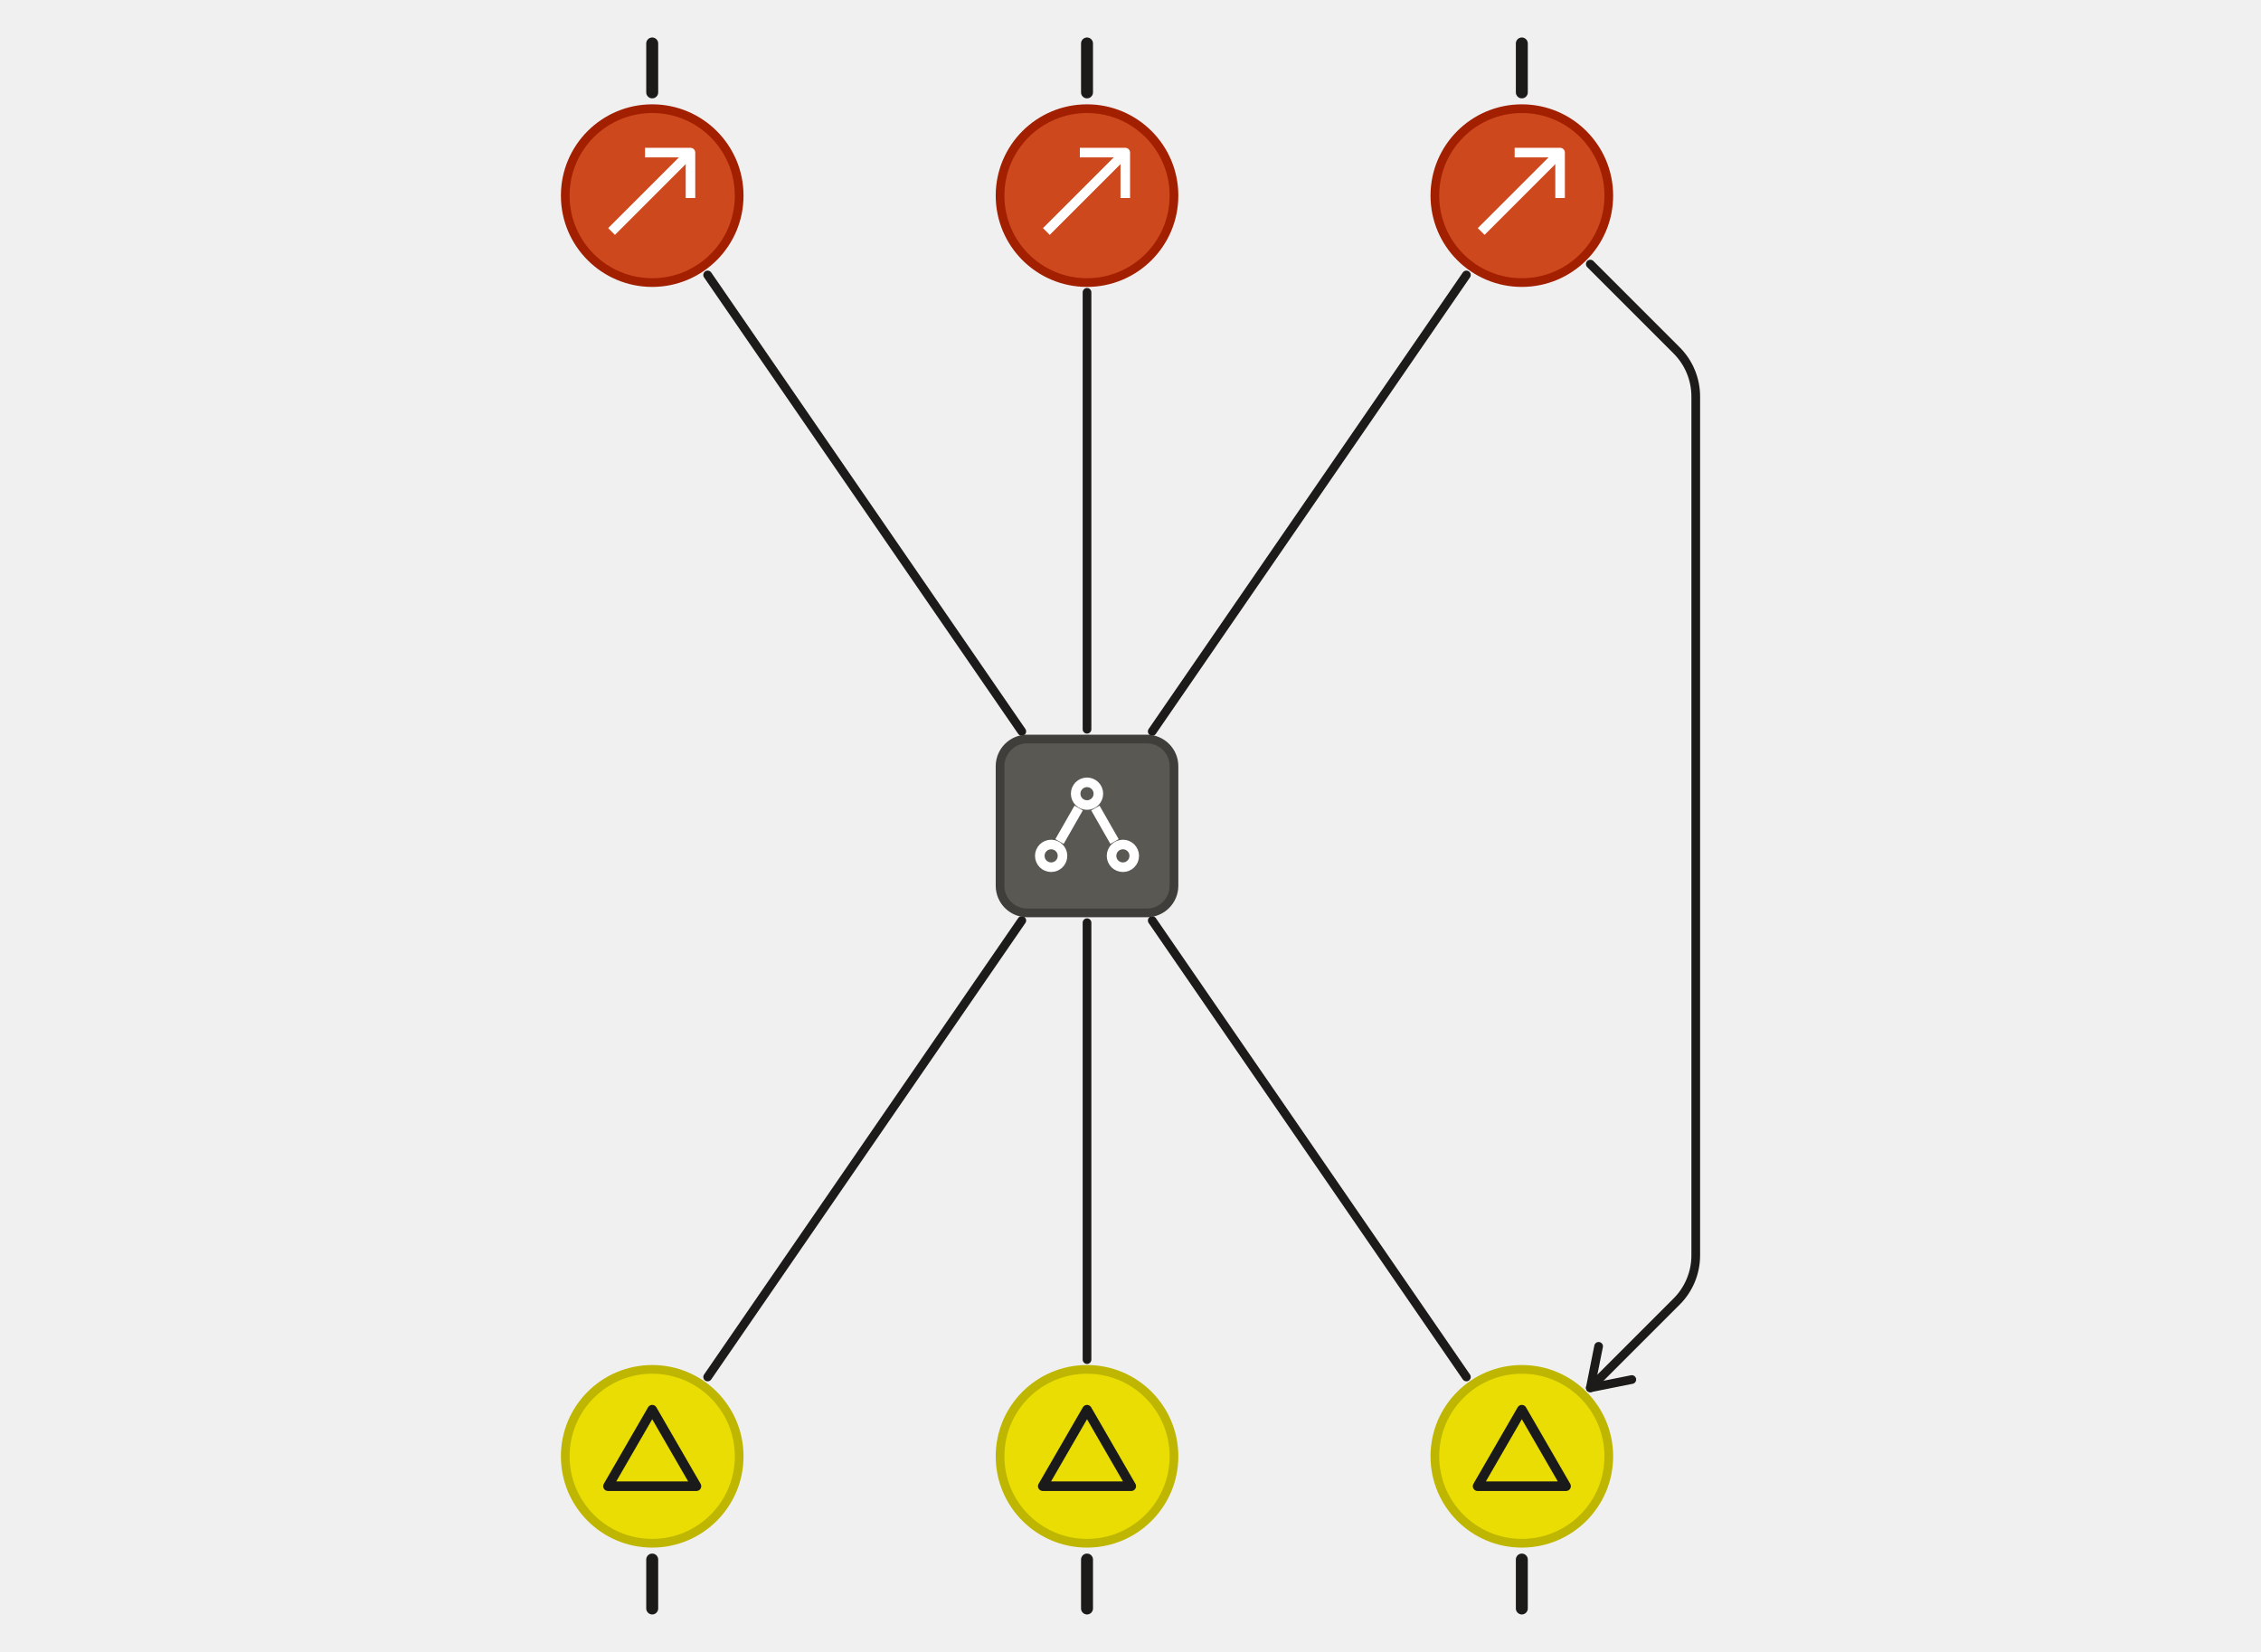
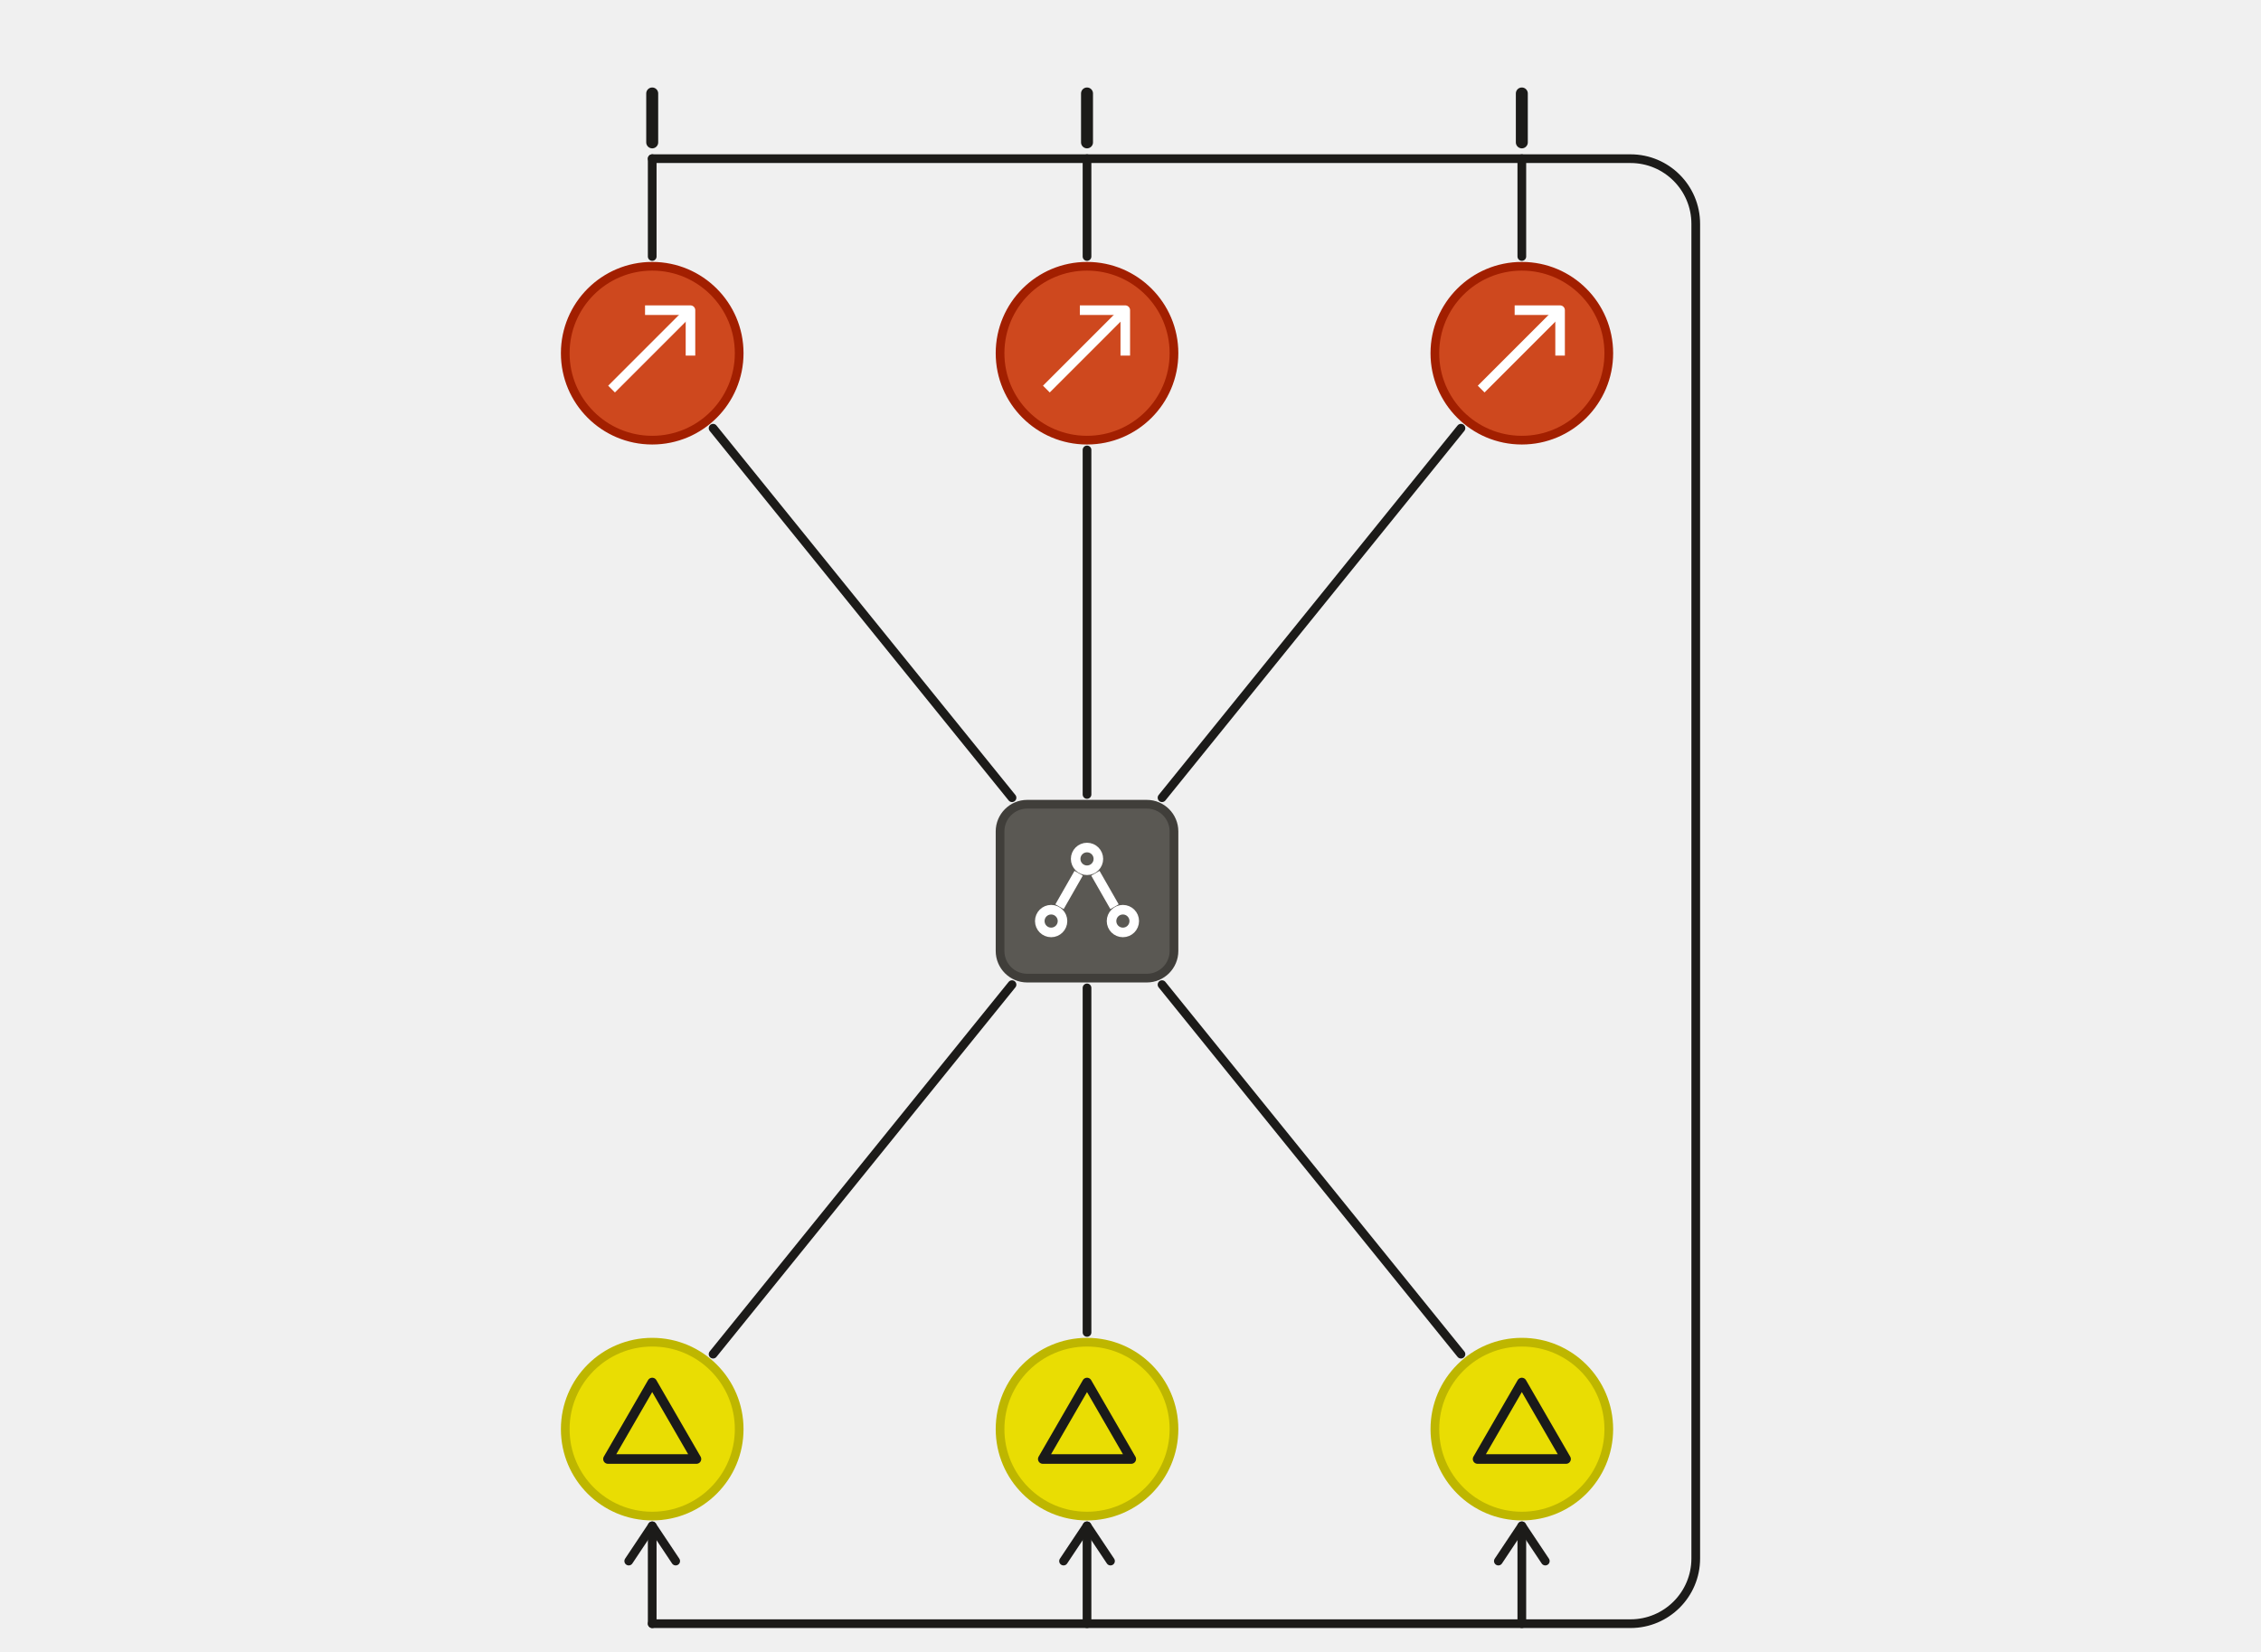
<svg xmlns="http://www.w3.org/2000/svg" viewBox="0 0 208 152" width="416" height="304" role="img">
  <defs>
    <marker id="arr-flow_matching" viewBox="0 0 10 10" refX="8" refY="5" markerUnits="userSpaceOnUse" markerWidth="5.4" markerHeight="5.4" orient="auto-start-reverse">
      <path d="M2 1L8 5L2 9" fill="none" stroke="#1C1B19" stroke-width="1.481" stroke-linecap="round" stroke-linejoin="round" />
    </marker>
  </defs>
  <g fill="none" stroke="#1C1B19" stroke-width="0.8" stroke-linecap="round" stroke-linejoin="round">
-     <line x1="65.1" y1="126.7" x2="94" y2="84.7" />
-     <line x1="100" y1="125.1" x2="100" y2="84.9" />
-     <line x1="134.9" y1="126.7" x2="106" y2="84.7" />
-     <line x1="94" y1="67.3" x2="65.1" y2="25.3" />
-     <line x1="100" y1="67.1" x2="100" y2="26.9" />
-     <line x1="106" y1="67.3" x2="134.9" y2="25.3" />
+     <line x1="65.6" y1="124.6" x2="93.1" y2="90.6" />
+     <line x1="100" y1="122.6" x2="100" y2="90.9" />
+     <line x1="134.4" y1="124.6" x2="106.9" y2="90.6" />
+     <line x1="93.1" y1="73.4" x2="65.6" y2="39.4" />
+     <line x1="100" y1="73.1" x2="100" y2="41.4" />
+     <line x1="106.9" y1="73.4" x2="134.4" y2="39.4" />
  </g>
  <g fill="none" stroke="#1C1B19" stroke-width="0.8" stroke-linecap="round" stroke-linejoin="round">
-     <path d="M146.3,24.3 L154.2,32.2 A6,6 0 0 1 156,36.5 L156,115.5 A6,6 0 0 1 154.2,119.8 L146.3,127.7" marker-end="url(#arr-flow_matching)" />
+     <path d="M60,14.6 L150,14.6 A6,6 0 0 1 156,20.6 L156,143.4 A6,6 0 0 1 150,149.4 L60,149.4" />
+     <line x1="60" y1="23.6" x2="60" y2="14.6" />
+     <line x1="100" y1="23.6" x2="100" y2="14.6" />
+     <line x1="140" y1="23.6" x2="140" y2="14.6" />
+     <line x1="60" y1="149.4" x2="60" y2="140.4" marker-end="url(#arr-flow_matching)" />
+     <line x1="100" y1="149.4" x2="100" y2="140.4" marker-end="url(#arr-flow_matching)" />
+     <line x1="140" y1="149.4" x2="140" y2="140.4" marker-end="url(#arr-flow_matching)" />
  </g>
-   <circle cx="60" cy="134" r="8" fill="#E9DD03" stroke="#BEB600" stroke-width="0.8" />
-   <g fill="none" stroke="#1A1A1A" stroke-width="0.8" stroke-linejoin="round" transform="translate(60 134) scale(1.1) translate(-60 -134)">
-     <polygon points="60,130.1 63.7,136.5 56.3,136.5" />
+   <circle cx="60" cy="131.5" r="8" fill="#E9DD03" stroke="#BEB600" stroke-width="0.8" />
+   <g fill="none" stroke="#1A1A1A" stroke-width="0.8" stroke-linejoin="round" transform="translate(60 131.5) scale(1.1) translate(-60 -131.5)">
+     <polygon points="60,127.6 63.7,134 56.3,134" />
  </g>
-   <g stroke="#1C1B19" stroke-width="1.1" stroke-linecap="round">
-     <line x1="60" y1="143.5" x2="60" y2="148" />
+   <circle cx="100" cy="131.5" r="8" fill="#E9DD03" stroke="#BEB600" stroke-width="0.8" />
+   <g fill="none" stroke="#1A1A1A" stroke-width="0.8" stroke-linejoin="round" transform="translate(100 131.5) scale(1.1) translate(-100 -131.5)">
+     <polygon points="100,127.6 103.7,134 96.3,134" />
  </g>
-   <circle cx="100" cy="134" r="8" fill="#E9DD03" stroke="#BEB600" stroke-width="0.8" />
-   <g fill="none" stroke="#1A1A1A" stroke-width="0.8" stroke-linejoin="round" transform="translate(100 134) scale(1.1) translate(-100 -134)">
-     <polygon points="100,130.1 103.7,136.5 96.3,136.5" />
+   <circle cx="140" cy="131.5" r="8" fill="#E9DD03" stroke="#BEB600" stroke-width="0.8" />
+   <g fill="none" stroke="#1A1A1A" stroke-width="0.8" stroke-linejoin="round" transform="translate(140 131.5) scale(1.1) translate(-140 -131.5)">
+     <polygon points="140,127.6 143.7,134 136.3,134" />
  </g>
-   <g stroke="#1C1B19" stroke-width="1.1" stroke-linecap="round">
-     <line x1="100" y1="143.5" x2="100" y2="148" />
+   <rect x="92" y="74" width="16" height="16" rx="2.5" fill="#5A5853" stroke="#403E3A" stroke-width="0.8" />
+   <g fill="none" stroke="#FFFFFF" stroke-width="0.8" stroke-linejoin="round" transform="translate(100 82) scale(1.1) translate(-100 -82)">
+     <path d="M97.7,83.3 L99.3,80.5" />
+     <path d="M102.3,83.3 L100.7,80.5" />
+     <circle cx="100" cy="79.3" r="0.95" />
+     <circle cx="97" cy="84.5" r="0.95" />
+     <circle cx="103" cy="84.5" r="0.95" />
  </g>
-   <circle cx="140" cy="134" r="8" fill="#E9DD03" stroke="#BEB600" stroke-width="0.8" />
-   <g fill="none" stroke="#1A1A1A" stroke-width="0.8" stroke-linejoin="round" transform="translate(140 134) scale(1.1) translate(-140 -134)">
-     <polygon points="140,130.1 143.7,136.5 136.3,136.5" />
+   <circle cx="60" cy="32.5" r="8" fill="#CE481E" stroke="#A21F00" stroke-width="0.8" />
+   <g fill="none" stroke="#FFFFFF" stroke-width="0.8" stroke-linejoin="round" transform="translate(60 32.5) scale(1.1) translate(-60 -32.5)">
+     <path d="M56.6,35.5 L63,29.1" />
+     <path d="M59.4,28.9 L63.2,28.9 L63.2,32.7" />
  </g>
-   <g stroke="#1C1B19" stroke-width="1.1" stroke-linecap="round">
-     <line x1="140" y1="143.5" x2="140" y2="148" />
+   <circle cx="100" cy="32.5" r="8" fill="#CE481E" stroke="#A21F00" stroke-width="0.8" />
+   <g fill="none" stroke="#FFFFFF" stroke-width="0.8" stroke-linejoin="round" transform="translate(100 32.5) scale(1.1) translate(-100 -32.5)">
+     <path d="M96.6,35.5 L103,29.1" />
+     <path d="M99.4,28.9 L103.2,28.9 L103.2,32.7" />
  </g>
-   <rect x="92" y="68" width="16" height="16" rx="2.5" fill="#5A5853" stroke="#403E3A" stroke-width="0.8" />
-   <g fill="none" stroke="#FFFFFF" stroke-width="0.8" stroke-linejoin="round" transform="translate(100 76) scale(1.1) translate(-100 -76)">
-     <path d="M97.7,77.3 L99.3,74.5" />
-     <path d="M102.3,77.3 L100.7,74.5" />
-     <circle cx="100" cy="73.3" r="0.95" />
-     <circle cx="97" cy="78.5" r="0.95" />
-     <circle cx="103" cy="78.5" r="0.95" />
+   <circle cx="140" cy="32.5" r="8" fill="#CE481E" stroke="#A21F00" stroke-width="0.8" />
+   <g fill="none" stroke="#FFFFFF" stroke-width="0.8" stroke-linejoin="round" transform="translate(140 32.5) scale(1.1) translate(-140 -32.5)">
+     <path d="M136.6,35.5 L143,29.1" />
+     <path d="M139.4,28.9 L143.2,28.9 L143.2,32.7" />
  </g>
-   <circle cx="60" cy="18" r="8" fill="#CE481E" stroke="#A21F00" stroke-width="0.8" />
-   <g fill="none" stroke="#FFFFFF" stroke-width="0.8" stroke-linejoin="round" transform="translate(60 18) scale(1.1) translate(-60 -18)">
-     <path d="M56.6,21 L63,14.6" />
-     <path d="M59.4,14.4 L63.2,14.4 L63.2,18.2" />
-   </g>
-   <g stroke="#1C1B19" stroke-width="1.1" stroke-linecap="round">
-     <line x1="60" y1="8.5" x2="60" y2="4" />
-   </g>
-   <circle cx="100" cy="18" r="8" fill="#CE481E" stroke="#A21F00" stroke-width="0.8" />
-   <g fill="none" stroke="#FFFFFF" stroke-width="0.8" stroke-linejoin="round" transform="translate(100 18) scale(1.1) translate(-100 -18)">
-     <path d="M96.6,21 L103,14.6" />
-     <path d="M99.4,14.4 L103.2,14.4 L103.2,18.2" />
-   </g>
-   <g stroke="#1C1B19" stroke-width="1.1" stroke-linecap="round">
-     <line x1="100" y1="8.5" x2="100" y2="4" />
-   </g>
-   <circle cx="140" cy="18" r="8" fill="#CE481E" stroke="#A21F00" stroke-width="0.8" />
-   <g fill="none" stroke="#FFFFFF" stroke-width="0.8" stroke-linejoin="round" transform="translate(140 18) scale(1.1) translate(-140 -18)">
-     <path d="M136.6,21 L143,14.6" />
-     <path d="M139.4,14.4 L143.2,14.4 L143.2,18.2" />
-   </g>
-   <g stroke="#1C1B19" stroke-width="1.1" stroke-linecap="round">
-     <line x1="140" y1="8.5" x2="140" y2="4" />
-   </g>
+   <line x1="60" y1="13.1" x2="60" y2="8.6" stroke="#1C1B19" stroke-width="1.1" stroke-linecap="round" />
+   <line x1="100" y1="13.1" x2="100" y2="8.6" stroke="#1C1B19" stroke-width="1.1" stroke-linecap="round" />
+   <line x1="140" y1="13.1" x2="140" y2="8.6" stroke="#1C1B19" stroke-width="1.1" stroke-linecap="round" />
</svg>
